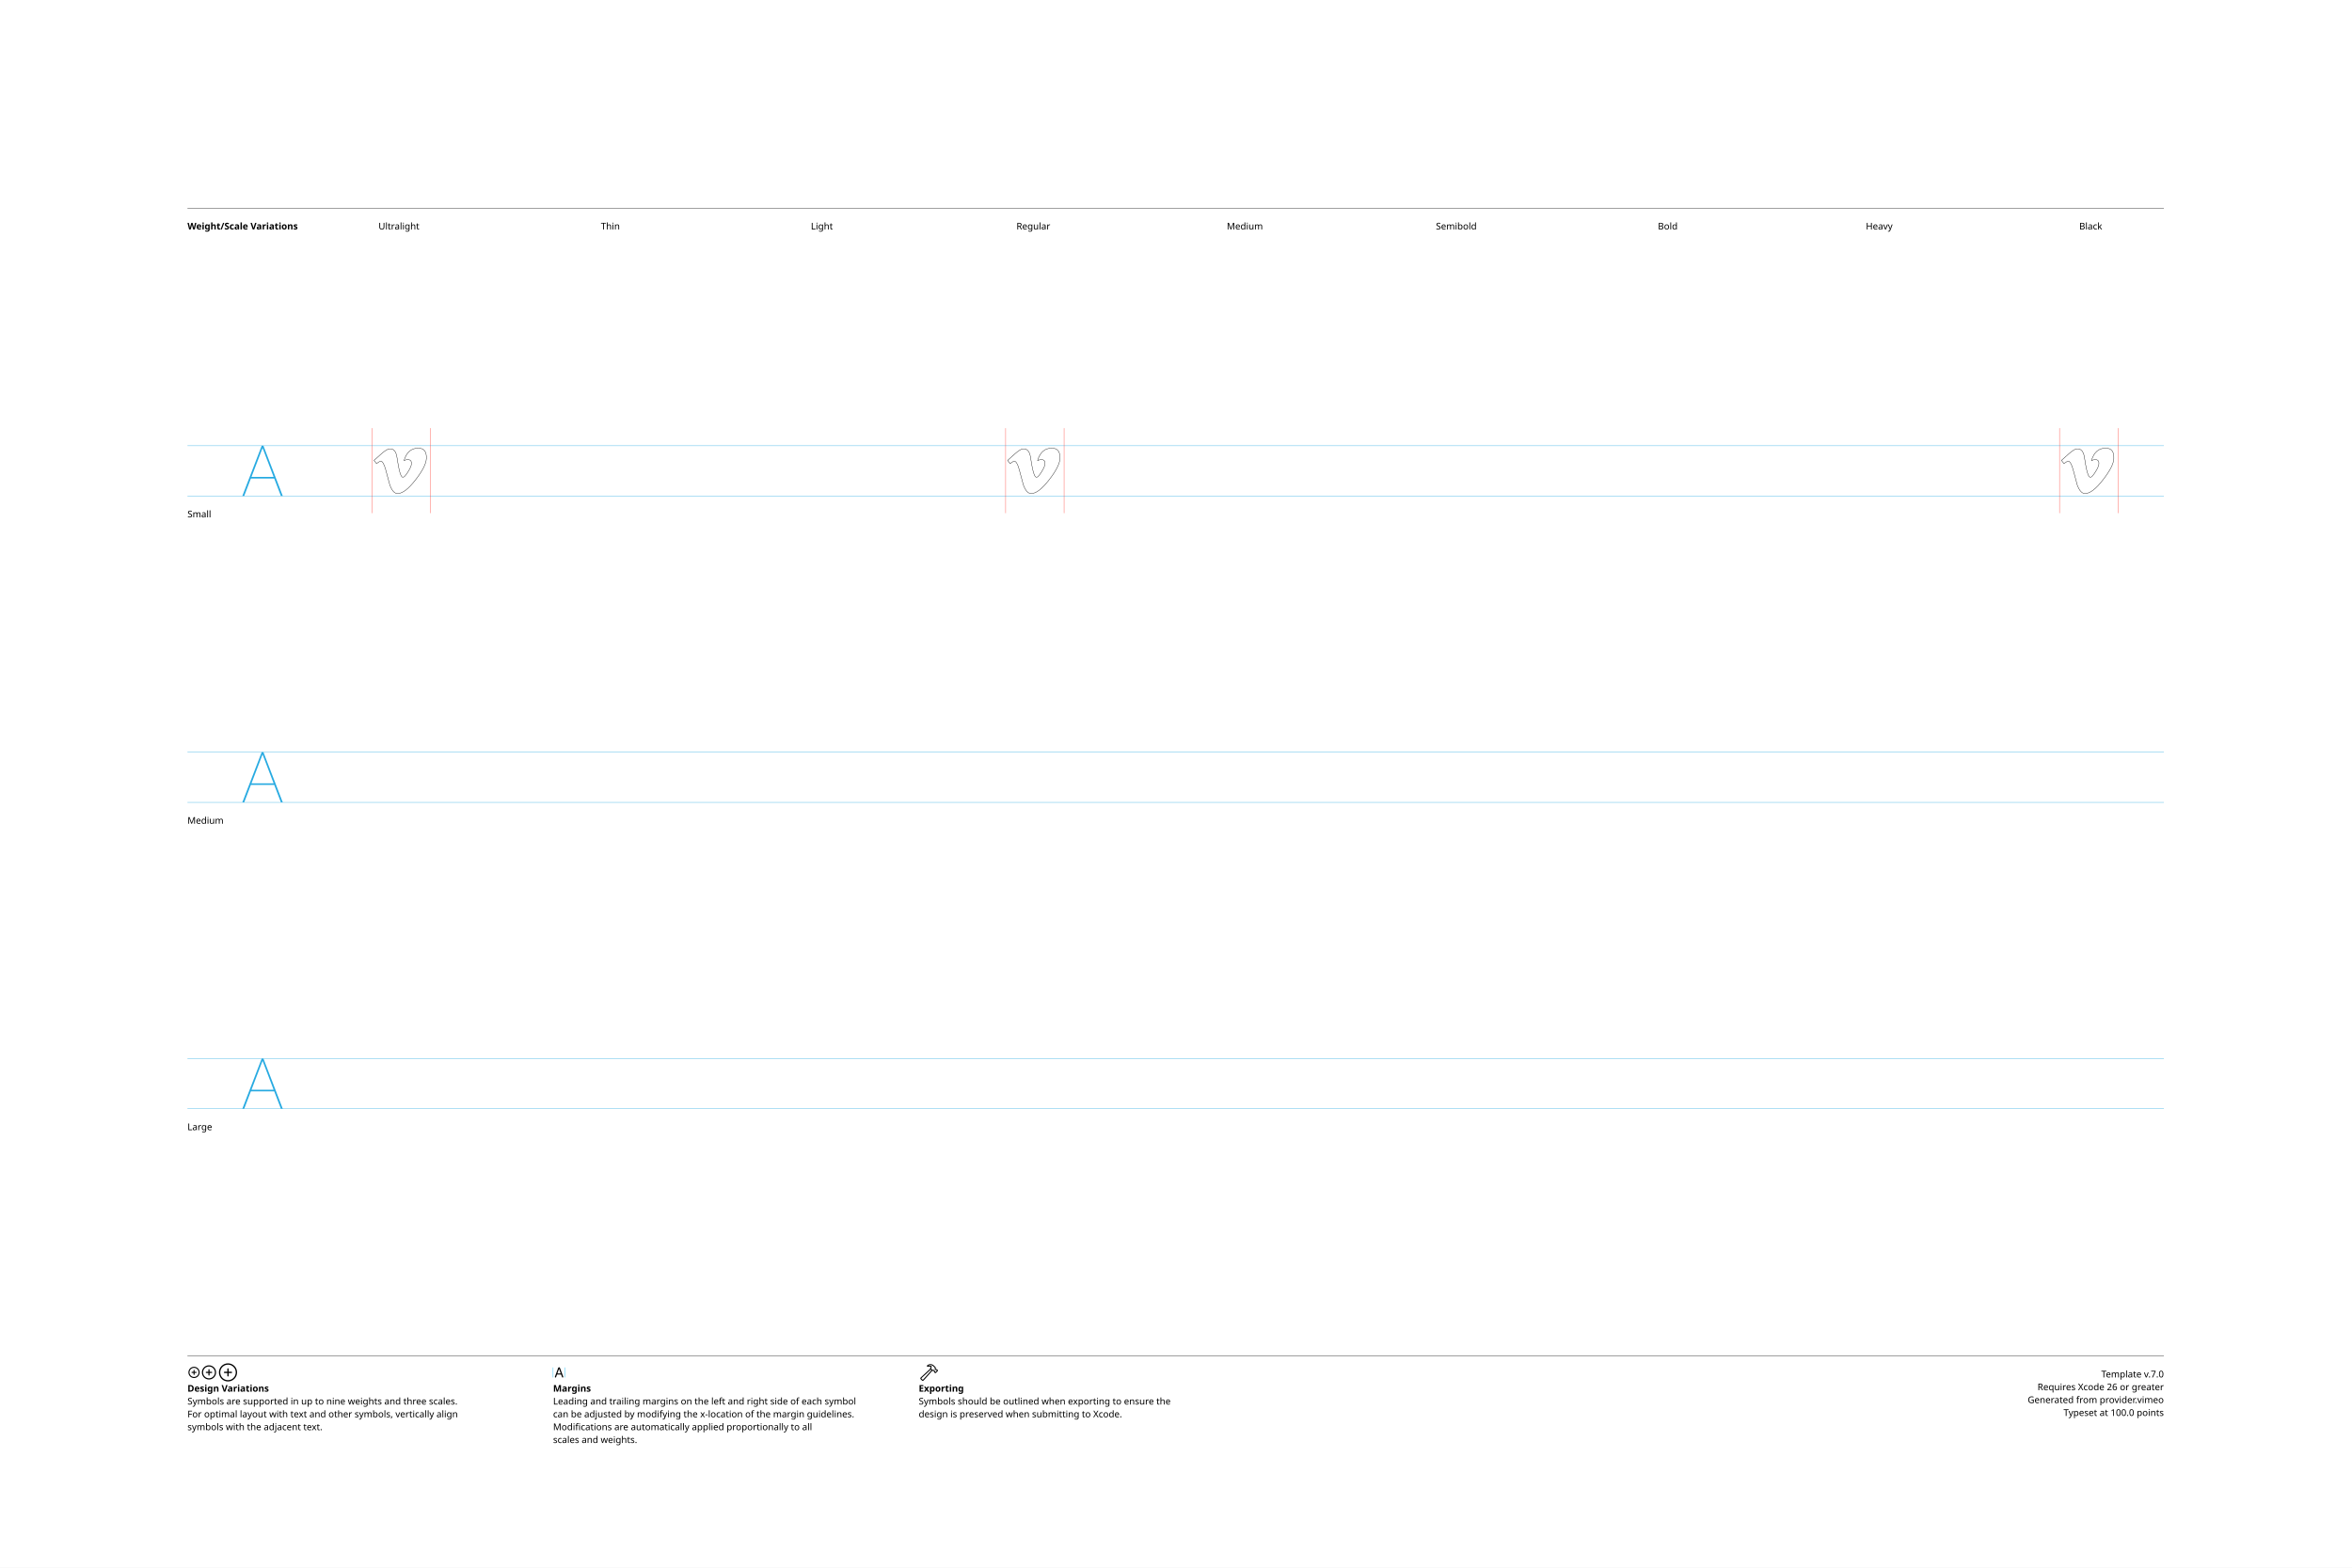
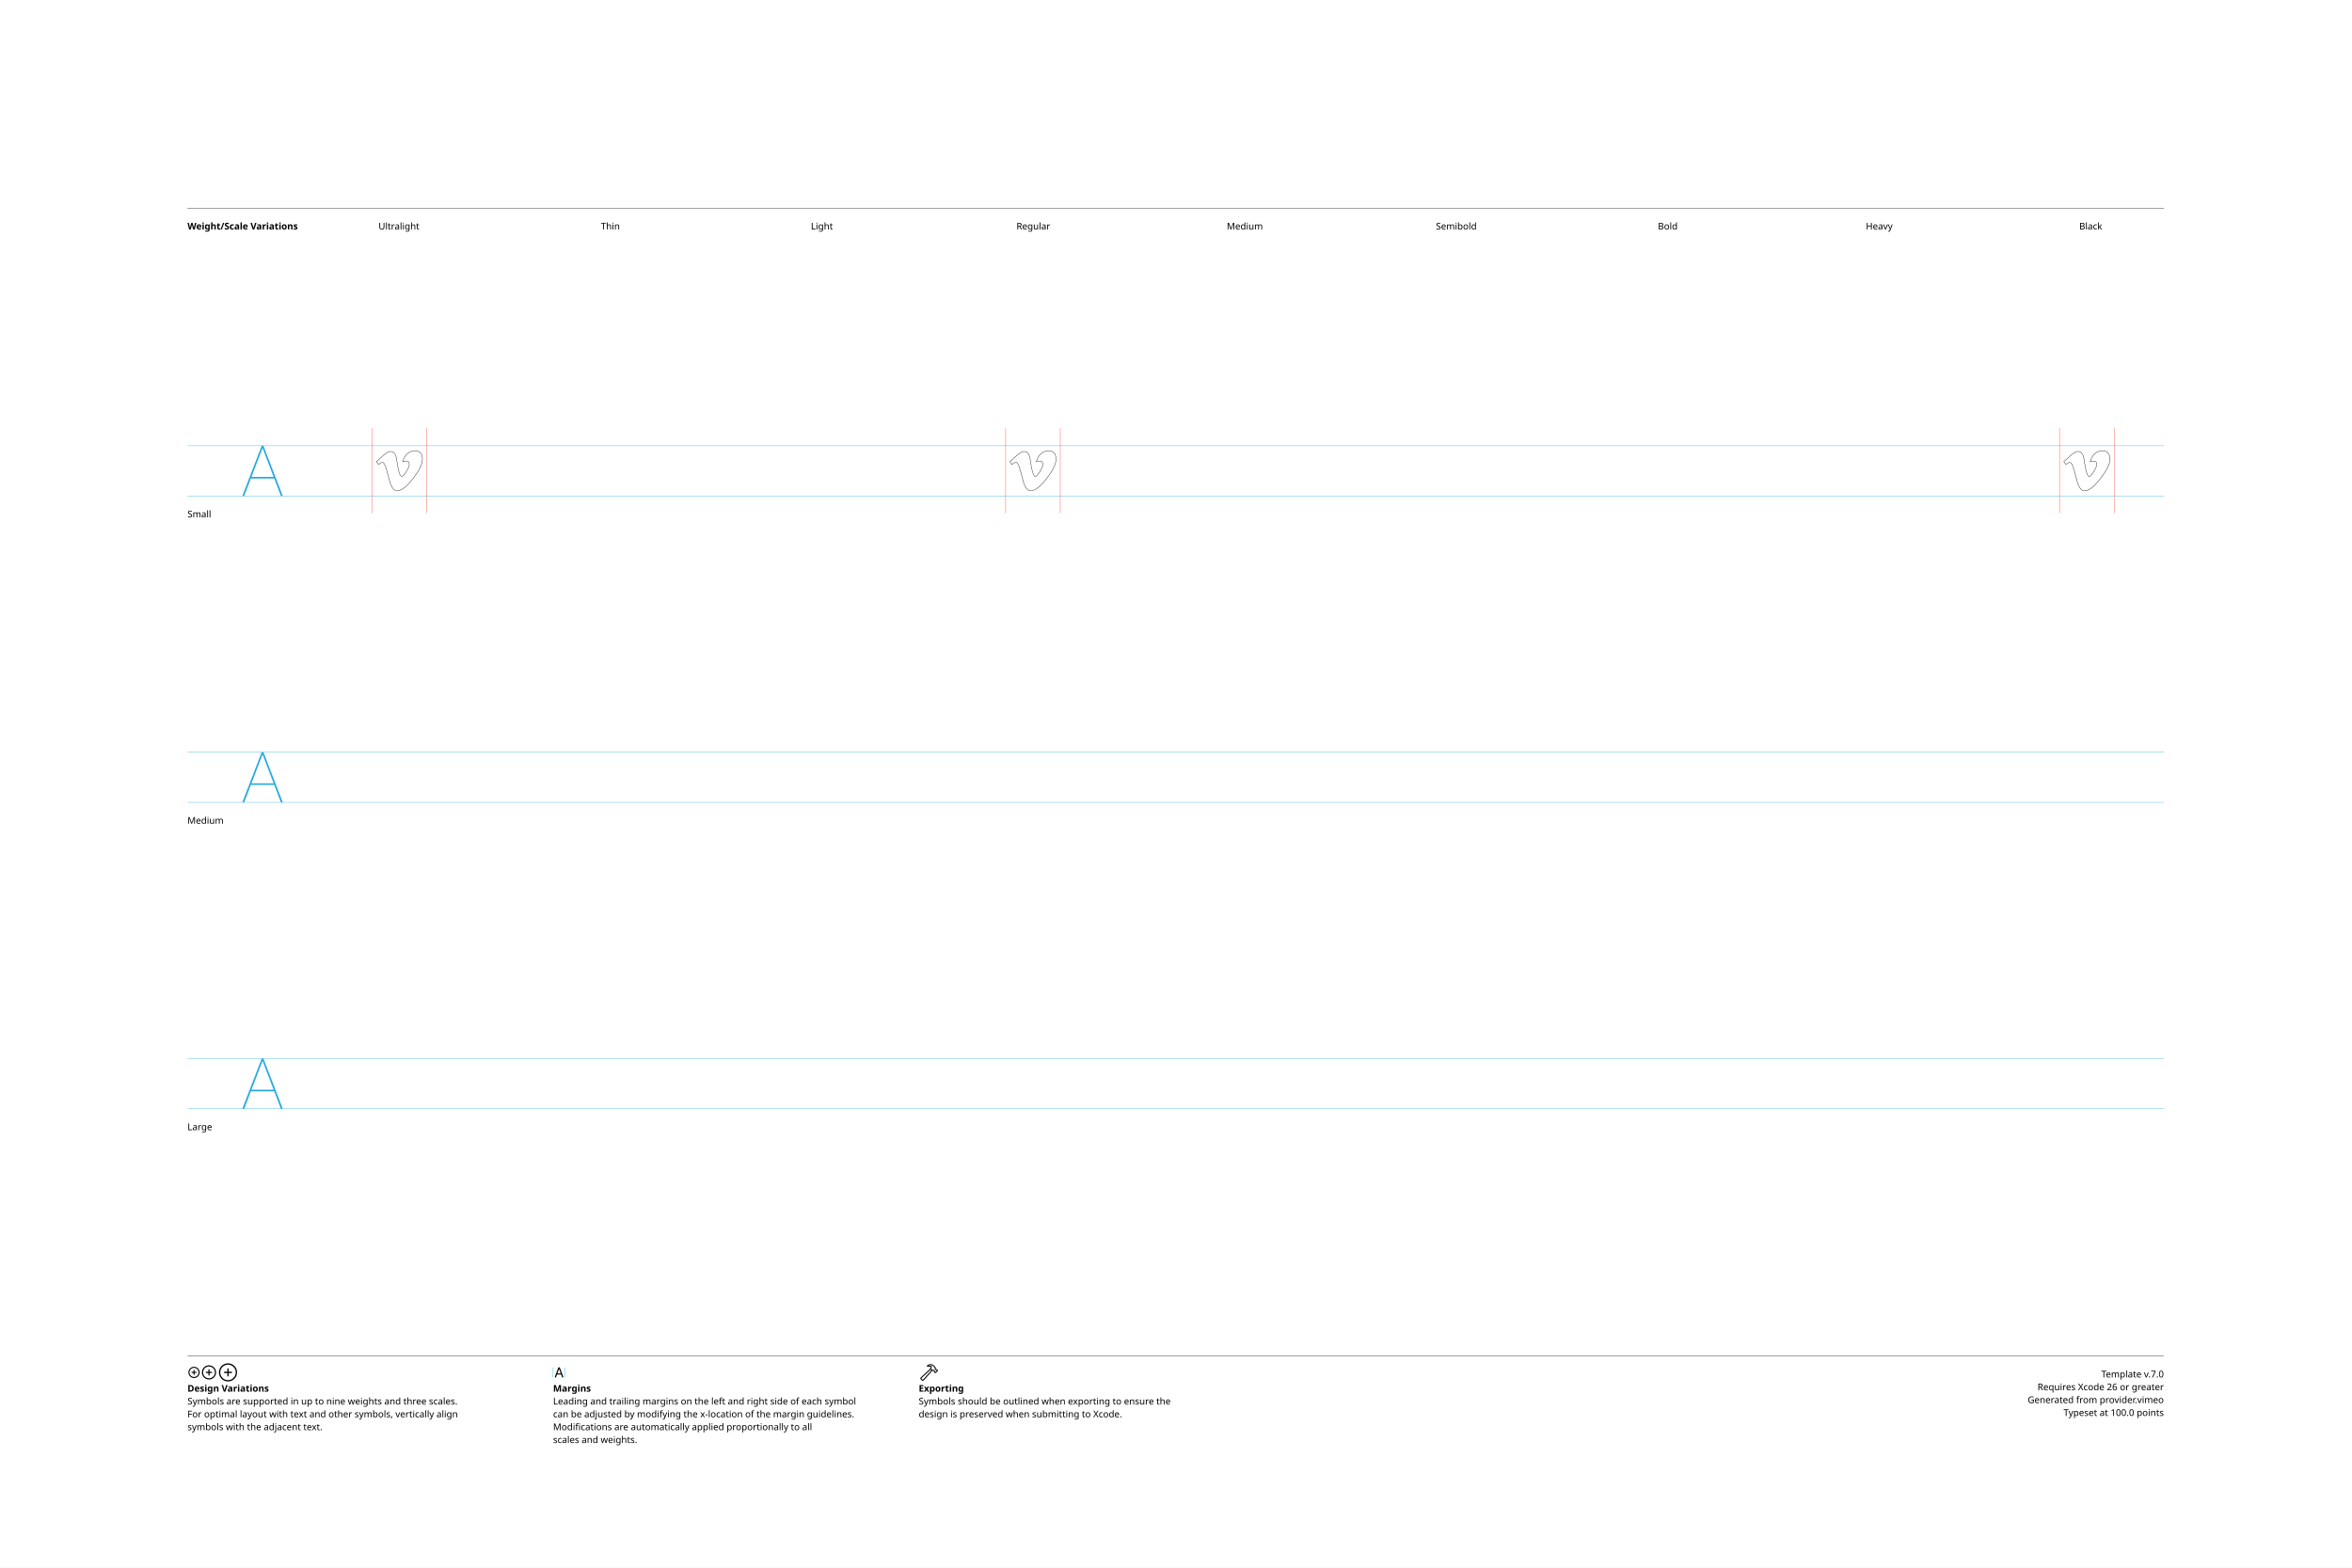
<svg xmlns="http://www.w3.org/2000/svg" version="1.1" viewBox="0 0 3300 2200">
  <style>.defaults {-sfsymbols-variable-value-mode:color;-sfsymbols-draw-reverses-motion-groups:false}

.monochrome-0 {-sfsymbols-motion-group:0}

.multicolor-0:tintColor {-sfsymbols-motion-group:0}

.hierarchical-0:primary {-sfsymbols-motion-group:0}

.SFSymbolsPreviewWireframe {fill:none;opacity:1.0;stroke:black;stroke-width:0.5}
</style>
  <g id="Notes">
    <rect height="2200" id="artboard" style="fill:white;opacity:1" width="3300" x="0" y="0" />
    <line style="fill:none;stroke:black;opacity:1;stroke-width:0.5;" x1="263" x2="3036" y1="292" y2="292" />
    <text style="stroke:none;fill:black;font-family:sans-serif;font-size:13;font-weight:bold;" transform="matrix(1 0 0 1 263 322)">Weight/Scale Variations</text>
    <text style="stroke:none;fill:black;font-family:sans-serif;font-size:13;text-anchor:middle;" transform="matrix(1 0 0 1 559.711 322)">Ultralight</text>
    <text style="stroke:none;fill:black;font-family:sans-serif;font-size:13;text-anchor:middle;" transform="matrix(1 0 0 1 856.422 322)">Thin</text>
    <text style="stroke:none;fill:black;font-family:sans-serif;font-size:13;text-anchor:middle;" transform="matrix(1 0 0 1 1153.13 322)">Light</text>
    <text style="stroke:none;fill:black;font-family:sans-serif;font-size:13;text-anchor:middle;" transform="matrix(1 0 0 1 1449.84 322)">Regular</text>
    <text style="stroke:none;fill:black;font-family:sans-serif;font-size:13;text-anchor:middle;" transform="matrix(1 0 0 1 1746.56 322)">Medium</text>
    <text style="stroke:none;fill:black;font-family:sans-serif;font-size:13;text-anchor:middle;" transform="matrix(1 0 0 1 2043.27 322)">Semibold</text>
    <text style="stroke:none;fill:black;font-family:sans-serif;font-size:13;text-anchor:middle;" transform="matrix(1 0 0 1 2339.98 322)">Bold</text>
    <text style="stroke:none;fill:black;font-family:sans-serif;font-size:13;text-anchor:middle;" transform="matrix(1 0 0 1 2636.69 322)">Heavy</text>
    <text style="stroke:none;fill:black;font-family:sans-serif;font-size:13;text-anchor:middle;" transform="matrix(1 0 0 1 2933.4 322)">Black</text>
    <line style="fill:none;stroke:black;opacity:1;stroke-width:0.5;" x1="263" x2="3036" y1="1903" y2="1903" />
    <g transform="matrix(0.2 0 0 0.2 263 1933)">
      <path d="m46.24 4.15c21.777 0 39.453-17.627 39.453-39.404s-17.676-39.404-39.453-39.404c-21.729 0-39.404 17.627-39.404 39.404s17.676 39.404 39.404 39.404Zm0-7.422c-17.676 0-31.934-14.307-31.934-31.982s14.258-31.982 31.934-31.982 31.982 14.307 31.982 31.982-14.307 31.982-31.982 31.982Zm3.613-17.773v-28.467c0-2.246-1.465-3.76-3.711-3.76-2.148 0-3.613 1.514-3.613 3.76v28.467c0 2.197 1.465 3.711 3.613 3.711 2.246 0 3.711-1.514 3.711-3.711Zm-17.822-10.596h28.418c2.197 0 3.711-1.465 3.711-3.613 0-2.197-1.514-3.711-3.711-3.711h-28.418c-2.246 0-3.76 1.514-3.76 3.711 0 2.148 1.514 3.613 3.76 3.613Z" />
    </g>
    <g transform="matrix(0.2 0 0 0.2 281.506 1933)">
      <path d="m58.545 14.551c27.49 0 49.805-22.314 49.805-49.805s-22.314-49.805-49.805-49.805-49.805 22.314-49.805 49.805 22.314 49.805 49.805 49.805Zm0-8.301c-22.949 0-41.504-18.555-41.504-41.504s18.555-41.504 41.504-41.504 41.504 18.555 41.504 41.504-18.555 41.504-41.504 41.504Zm4.053-23.096v-36.914c0-2.49-1.709-4.199-4.15-4.199-2.393 0-4.053 1.709-4.053 4.199v36.914c0 2.441 1.66 4.15 4.053 4.15 2.441 0 4.15-1.66 4.15-4.15Zm-22.559-14.404h36.963c2.441 0 4.15-1.611 4.15-4.004 0-2.441-1.709-4.15-4.15-4.15h-36.963c-2.49 0-4.15 1.709-4.15 4.15 0 2.393 1.66 4.004 4.15 4.004Z" />
    </g>
    <g transform="matrix(0.2 0 0 0.2 304.924 1933)">
      <path d="m74.853 28.32c35.107 0 63.623-28.467 63.623-63.574s-28.516-63.623-63.623-63.623-63.574 28.516-63.574 63.623 28.467 63.574 63.574 63.574Zm0-9.082c-30.127 0-54.492-24.365-54.492-54.492s24.365-54.492 54.492-54.492 54.492 24.365 54.492 54.492-24.365 54.492-54.492 54.492Zm4.443-30.322v-48.486c0-2.734-1.855-4.639-4.541-4.639-2.588 0-4.443 1.904-4.443 4.639v48.486c0 2.686 1.855 4.59 4.443 4.59 2.686 0 4.541-1.855 4.541-4.59Zm-28.711-19.775h48.486c2.686 0 4.59-1.807 4.59-4.395 0-2.734-1.855-4.59-4.59-4.59h-48.486c-2.734 0-4.59 1.855-4.59 4.59 0 2.588 1.855 4.395 4.59 4.395Z" />
    </g>
    <text style="stroke:none;fill:black;font-family:sans-serif;font-size:13;font-weight:bold;" transform="matrix(1 0 0 1 263 1953)">Design Variations</text>
    <text style="stroke:none;fill:black;font-family:sans-serif;font-size:13;" transform="matrix(1 0 0 1 263 1971)">Symbols are supported in up to nine weights and three scales.</text>
    <text style="stroke:none;fill:black;font-family:sans-serif;font-size:13;" transform="matrix(1 0 0 1 263 1989)">For optimal layout with text and other symbols, vertically align</text>
    <text style="stroke:none;fill:black;font-family:sans-serif;font-size:13;" transform="matrix(1 0 0 1 263 2007)">symbols with the adjacent text.</text>
    <line style="fill:none;stroke:#00AEEF;stroke-width:0.5;opacity:1.0;" x1="776" x2="776" y1="1919" y2="1933" />
    <g transform="matrix(0.2 0 0 0.2 776 1933)">
      <path d="m16.553 0.781c2.588 0 3.857-0.977 4.785-3.711l20.557-57.52h0.244l20.605 57.52c0.928 2.734 2.197 3.711 4.736 3.711 2.588 0 4.248-1.562 4.248-4.004 0-0.83-0.146-1.611-0.537-2.637l-22.9-60.986c-1.123-2.979-3.125-4.492-6.25-4.492-3.027 0-5.078 1.465-6.152 4.443l-22.9 61.084c-0.391 1.025-0.537 1.807-0.537 2.637 0 2.441 1.562 3.955 4.102 3.955Zm10.205-20.947h30.664c2.002 0 3.662-1.66 3.662-3.662 0-2.051-1.66-3.662-3.662-3.662h-30.664c-2.002 0-3.662 1.611-3.662 3.662 0 2.002 1.66 3.662 3.662 3.662Z" />
    </g>
    <line style="fill:none;stroke:#00AEEF;stroke-width:0.5;opacity:1.0;" x1="792.836" x2="792.836" y1="1919" y2="1933" />
    <text style="stroke:none;fill:black;font-family:sans-serif;font-size:13;font-weight:bold;" transform="matrix(1 0 0 1 776 1953)">Margins</text>
    <text style="stroke:none;fill:black;font-family:sans-serif;font-size:13;" transform="matrix(1 0 0 1 776 1971)">Leading and trailing margins on the left and right side of each symbol</text>
    <text style="stroke:none;fill:black;font-family:sans-serif;font-size:13;" transform="matrix(1 0 0 1 776 1989)">can be adjusted by modifying the x-location of the margin guidelines.</text>
    <text style="stroke:none;fill:black;font-family:sans-serif;font-size:13;" transform="matrix(1 0 0 1 776 2007)">Modifications are automatically applied proportionally to all</text>
    <text style="stroke:none;fill:black;font-family:sans-serif;font-size:13;" transform="matrix(1 0 0 1 776 2025)">scales and weights.</text>
    <g transform="matrix(0.2 0 0 0.2 1289 1933)">
      <path d="m14.209 13.135 7.861 7.861c4.297 4.395 9.326 4.102 13.867-1.025l60.693-68.213-4.883-4.883-60.254 67.676c-1.807 1.953-3.467 2.441-5.811 0.098l-5.176-5.127c-2.295-2.295-1.807-3.955 0.195-5.811l67.481-62.158-4.883-4.834-68.066 62.598c-4.98 4.59-5.322 9.473-1.025 13.818Zm44.873-97.461c-2.051 2.002-2.246 4.883-1.074 6.787 1.123 1.807 3.467 3.027 6.592 2.246 5.859-1.66 12.598-2.393 18.896 0.928l-2.686 7.129c-1.611 4.004-0.732 6.885 1.709 9.424l10.254 10.303c2.344 2.393 4.541 2.441 7.08 1.953l4.443-0.732 2.588 2.539-0.195 2.246c-0.098 2.295 0.537 4.297 2.783 6.494l3.369 3.32c2.295 2.295 5.518 2.49 7.812 0.195l12.988-13.037c2.295-2.344 2.148-5.371-0.195-7.666l-3.418-3.418c-2.197-2.197-4.053-3.027-6.348-2.881l-2.344 0.244-2.441-2.441 1.025-4.688c0.635-2.734-0.244-4.98-2.881-7.617l-11.279-11.182c-12.94-12.842-35.596-11.035-46.68-0.146Zm7.08 2.051c8.789-6.396 25.977-5.664 33.691 1.953l12.305 12.207c1.025 1.025 1.221 1.807 0.928 3.32l-1.465 6.641 6.738 6.689 4.395-0.244c1.123-0.049 1.514 0.049 2.344 0.879l2.539 2.49-10.84 10.84-2.49-2.49c-0.83-0.879-0.977-1.221-0.928-2.393l0.293-4.346-6.689-6.738-6.836 1.172c-1.416 0.293-2.051 0.195-3.174-0.879l-8.936-8.887c-1.074-1.025-1.172-1.709-0.488-3.369l4.59-11.475c-6.104-6.348-17.041-7.52-25.586-4.59-0.684 0.244-0.928-0.391-0.391-0.781Z" />
    </g>
    <text style="stroke:none;fill:black;font-family:sans-serif;font-size:13;font-weight:bold;" transform="matrix(1 0 0 1 1289 1953)">Exporting</text>
    <text style="stroke:none;fill:black;font-family:sans-serif;font-size:13;" transform="matrix(1 0 0 1 1289 1971)">Symbols should be outlined when exporting to ensure the</text>
    <text style="stroke:none;fill:black;font-family:sans-serif;font-size:13;" transform="matrix(1 0 0 1 1289 1989)">design is preserved when submitting to Xcode.</text>
    <text id="template-version" style="stroke:none;fill:black;font-family:sans-serif;font-size:13;text-anchor:end;" transform="matrix(1 0 0 1 3036 1933)">Template v.7.0</text>
    <text style="stroke:none;fill:black;font-family:sans-serif;font-size:13;text-anchor:end;" transform="matrix(1 0 0 1 3036 1951)">Requires Xcode 26 or greater</text>
    <text id="descriptive-name" style="stroke:none;fill:black;font-family:sans-serif;font-size:13;text-anchor:end;" transform="matrix(1 0 0 1 3036 1969)">Generated from provider.vimeo</text>
    <text style="stroke:none;fill:black;font-family:sans-serif;font-size:13;text-anchor:end;" transform="matrix(1 0 0 1 3036 1987)">Typeset at 100.0 points</text>
    <text style="stroke:none;fill:black;font-family:sans-serif;font-size:13;" transform="matrix(1 0 0 1 263 726)">Small</text>
    <text style="stroke:none;fill:black;font-family:sans-serif;font-size:13;" transform="matrix(1 0 0 1 263 1156)">Medium</text>
    <text style="stroke:none;fill:black;font-family:sans-serif;font-size:13;" transform="matrix(1 0 0 1 263 1586)">Large</text>
  </g>
  <g id="Guides">
    <g id="H-reference" style="fill:#27AAE1;stroke:none;" transform="matrix(1 0 0 1 339 696)">
      <path d="M0.994 0L3.638 0L29.328-67.132L30.03-67.132L30.03-70.459L28.123-70.459ZM11.688-24.48L46.981-24.48L46.231-26.729L12.438-26.729ZM55.12 0L57.764 0L30.638-70.459L29.433-70.459L29.433-67.132Z" />
    </g>
    <line id="Baseline-S" style="fill:none;stroke:#27AAE1;opacity:1;stroke-width:0.5;" x1="263" x2="3036" y1="696" y2="696" />
    <line id="Capline-S" style="fill:none;stroke:#27AAE1;opacity:1;stroke-width:0.5;" x1="263" x2="3036" y1="625.541" y2="625.541" />
    <g id="H-reference" style="fill:#27AAE1;stroke:none;" transform="matrix(1 0 0 1 339 1126)">
      <path d="M0.994 0L3.638 0L29.328-67.132L30.03-67.132L30.03-70.459L28.123-70.459ZM11.688-24.48L46.981-24.48L46.231-26.729L12.438-26.729ZM55.12 0L57.764 0L30.638-70.459L29.433-70.459L29.433-67.132Z" />
    </g>
    <line id="Baseline-M" style="fill:none;stroke:#27AAE1;opacity:1;stroke-width:0.5;" x1="263" x2="3036" y1="1126" y2="1126" />
    <line id="Capline-M" style="fill:none;stroke:#27AAE1;opacity:1;stroke-width:0.5;" x1="263" x2="3036" y1="1055.54" y2="1055.54" />
    <g id="H-reference" style="fill:#27AAE1;stroke:none;" transform="matrix(1 0 0 1 339 1556)">
      <path d="M0.994 0L3.638 0L29.328-67.132L30.03-67.132L30.03-70.459L28.123-70.459ZM11.688-24.48L46.981-24.48L46.231-26.729L12.438-26.729ZM55.12 0L57.764 0L30.638-70.459L29.433-70.459L29.433-67.132Z" />
    </g>
    <line id="Baseline-L" style="fill:none;stroke:#27AAE1;opacity:1;stroke-width:0.5;" x1="263" x2="3036" y1="1556" y2="1556" />
    <line id="Capline-L" style="fill:none;stroke:#27AAE1;opacity:1;stroke-width:0.5;" x1="263" x2="3036" y1="1485.54" y2="1485.54" />
    <line id="left-margin-Ultralight-S" style="fill:none;stroke:#FF3B30;stroke-width:0.5;opacity:1.0;" x1="522.047" x2="522.047" y1="600.785" y2="720.121" />
-     <line id="right-margin-Ultralight-S" style="fill:none;stroke:#FF3B30;stroke-width:0.5;opacity:1.0;" x1="604.047" x2="604.047" y1="600.785" y2="720.121" />
+     <line id="right-margin-Ultralight-S" style="fill:none;stroke:#FF3B30;stroke-width:0.5;opacity:1.0;" x1="598.691" x2="598.691" y1="600.785" y2="720.121" />
    <line id="left-margin-Regular-S" style="fill:none;stroke:#FF3B30;stroke-width:0.5;opacity:1.0;" x1="1410.980" x2="1410.980" y1="600.785" y2="720.121" />
-     <line id="right-margin-Regular-S" style="fill:none;stroke:#FF3B30;stroke-width:0.5;opacity:1.0;" x1="1492.980" x2="1492.980" y1="600.785" y2="720.121" />
+     <line id="right-margin-Regular-S" style="fill:none;stroke:#FF3B30;stroke-width:0.5;opacity:1.0;" x1="1487.624" x2="1487.624" y1="600.785" y2="720.121" />
    <line id="left-margin-Black-S" style="fill:none;stroke:#FF3B30;stroke-width:0.5;opacity:1.0;" x1="2889.630" x2="2889.630" y1="600.785" y2="720.121" />
-     <line id="right-margin-Black-S" style="fill:none;stroke:#FF3B30;stroke-width:0.5;opacity:1.0;" x1="2971.630" x2="2971.630" y1="600.785" y2="720.121" />
+     <line id="right-margin-Black-S" style="fill:none;stroke:#FF3B30;stroke-width:0.5;opacity:1.0;" x1="2966.274" x2="2966.274" y1="600.785" y2="720.121" />
  </g>
  <g id="Symbols">
    <g id="Ultralight-S" transform="matrix(1 0 0 1 522.047 696)">
-       <path class="monochrome-0 multicolor-0:tintColor hierarchical-0:primary SFSymbolsPreviewWireframe" d="M 76.178 -52.328 c -0.322 7.16 -5.326 16.975 -14.988 29.427 -10.008 13.007 -18.454 19.508 -25.387 19.508 -4.315 0 -7.895 -3.963 -10.881 -11.886 l -5.874 -21.786 c -2.202 -7.913 -4.557 -11.876 -7.08 -11.876 -0.548 0 -2.468 1.158 -5.76 3.467 l -3.458 -4.462 a 964.871 964.871 0 0 0 10.722 -9.579 c 4.836 -4.189 8.468 -6.385 10.884 -6.612 5.718 -0.551 9.236 3.369 10.556 11.754 1.424 9.043 2.416 14.666 2.974 16.865 1.65 7.503 3.463 11.252 5.439 11.252 1.537 0 3.846 -2.438 6.937 -7.304 3.075 -4.866 4.716 -8.566 4.937 -11.111 0.441 -4.199 -1.21 -6.312 -4.943 -6.312 -1.758 0 -3.574 0.37 -5.442 1.197 3.632 -11.845 10.517 -17.63 20.708 -17.263 7.573 0.184 11.111 5.096 10.697 14.691 z" />
+       <path class="monochrome-0 multicolor-0:tintColor hierarchical-0:primary SFSymbolsPreviewWireframe" d="M70.58 -50.268C70.298 -43.97 65.896 -35.338 57.398 -24.387C48.596 -12.947 41.168 -7.23 35.07 -7.23C31.275 -7.23 28.126 -10.715 25.5 -17.683L20.334 -36.844C18.398 -43.804 16.327 -47.289 14.107 -47.289C13.625 -47.289 11.936 -46.271 9.041 -44.24L6 -48.164C9.164 -50.949 12.308 -53.758 15.43 -56.589C19.683 -60.274 22.877 -62.205 25.002 -62.405C25.312 -62.434 25.615 -62.449 25.91 -62.449C30.405 -62.449 33.197 -58.987 34.287 -52.067C35.539 -44.113 36.412 -39.168 36.902 -37.234C38.353 -30.635 39.948 -27.338 41.685 -27.338C43.037 -27.338 45.068 -29.482 47.786 -33.762C50.49 -38.042 51.934 -41.296 52.128 -43.534C52.169 -43.924 52.189 -44.293 52.189 -44.641C52.189 -47.598 50.718 -49.086 47.781 -49.086C46.235 -49.086 44.637 -48.76 42.994 -48.032C46.094 -58.139 51.885 -63.23 60.412 -63.23C60.674 -63.23 60.94 -63.225 61.207 -63.215C67.52 -63.062 70.644 -59.174 70.644 -51.585C70.644 -51.166 70.634 -50.736 70.615 -50.295L70.58 -50.268Z" />
    </g>
    <g id="Regular-S" transform="matrix(1 0 0 1 1410.98 696)">
-       <path class="monochrome-0 multicolor-0:tintColor hierarchical-0:primary SFSymbolsPreviewWireframe" d="M 76.178 -52.328 c -0.322 7.16 -5.326 16.975 -14.988 29.427 -10.008 13.007 -18.454 19.508 -25.387 19.508 -4.315 0 -7.895 -3.963 -10.881 -11.886 l -5.874 -21.786 c -2.202 -7.913 -4.557 -11.876 -7.08 -11.876 -0.548 0 -2.468 1.158 -5.76 3.467 l -3.458 -4.462 a 964.871 964.871 0 0 0 10.722 -9.579 c 4.836 -4.189 8.468 -6.385 10.884 -6.612 5.718 -0.551 9.236 3.369 10.556 11.754 1.424 9.043 2.416 14.666 2.974 16.865 1.65 7.503 3.463 11.252 5.439 11.252 1.537 0 3.846 -2.438 6.937 -7.304 3.075 -4.866 4.716 -8.566 4.937 -11.111 0.441 -4.199 -1.21 -6.312 -4.943 -6.312 -1.758 0 -3.574 0.37 -5.442 1.197 3.632 -11.845 10.517 -17.63 20.708 -17.263 7.573 0.184 11.111 5.096 10.697 14.691 z" />
+       <path class="monochrome-0 multicolor-0:tintColor hierarchical-0:primary SFSymbolsPreviewWireframe" d="M70.58 -50.268C70.298 -43.97 65.896 -35.338 57.398 -24.387C48.596 -12.947 41.168 -7.23 35.07 -7.23C31.275 -7.23 28.126 -10.715 25.5 -17.683L20.334 -36.844C18.398 -43.804 16.327 -47.289 14.107 -47.289C13.625 -47.289 11.936 -46.271 9.041 -44.24L6 -48.164C9.164 -50.949 12.308 -53.758 15.43 -56.589C19.683 -60.274 22.877 -62.205 25.002 -62.405C25.312 -62.434 25.615 -62.449 25.91 -62.449C30.405 -62.449 33.197 -58.987 34.287 -52.067C35.539 -44.113 36.412 -39.168 36.902 -37.234C38.353 -30.635 39.948 -27.338 41.685 -27.338C43.037 -27.338 45.068 -29.482 47.786 -33.762C50.49 -38.042 51.934 -41.296 52.128 -43.534C52.169 -43.924 52.189 -44.293 52.189 -44.641C52.189 -47.598 50.718 -49.086 47.781 -49.086C46.235 -49.086 44.637 -48.76 42.994 -48.032C46.094 -58.139 51.885 -63.23 60.412 -63.23C60.674 -63.23 60.94 -63.225 61.207 -63.215C67.52 -63.062 70.644 -59.174 70.644 -51.585C70.644 -51.166 70.634 -50.736 70.615 -50.295L70.58 -50.268Z" />
    </g>
    <g id="Black-S" transform="matrix(1 0 0 1 2889.63 696)">
-       <path class="monochrome-0 multicolor-0:tintColor hierarchical-0:primary SFSymbolsPreviewWireframe" d="M 76.178 -52.328 c -0.322 7.16 -5.326 16.975 -14.988 29.427 -10.008 13.007 -18.454 19.508 -25.387 19.508 -4.315 0 -7.895 -3.963 -10.881 -11.886 l -5.874 -21.786 c -2.202 -7.913 -4.557 -11.876 -7.08 -11.876 -0.548 0 -2.468 1.158 -5.76 3.467 l -3.458 -4.462 a 964.871 964.871 0 0 0 10.722 -9.579 c 4.836 -4.189 8.468 -6.385 10.884 -6.612 5.718 -0.551 9.236 3.369 10.556 11.754 1.424 9.043 2.416 14.666 2.974 16.865 1.65 7.503 3.463 11.252 5.439 11.252 1.537 0 3.846 -2.438 6.937 -7.304 3.075 -4.866 4.716 -8.566 4.937 -11.111 0.441 -4.199 -1.21 -6.312 -4.943 -6.312 -1.758 0 -3.574 0.37 -5.442 1.197 3.632 -11.845 10.517 -17.63 20.708 -17.263 7.573 0.184 11.111 5.096 10.697 14.691 z" />
+       <path class="monochrome-0 multicolor-0:tintColor hierarchical-0:primary SFSymbolsPreviewWireframe" d="M70.58 -50.268C70.298 -43.97 65.896 -35.338 57.398 -24.387C48.596 -12.947 41.168 -7.23 35.07 -7.23C31.275 -7.23 28.126 -10.715 25.5 -17.683L20.334 -36.844C18.398 -43.804 16.327 -47.289 14.107 -47.289C13.625 -47.289 11.936 -46.271 9.041 -44.24L6 -48.164C9.164 -50.949 12.308 -53.758 15.43 -56.589C19.683 -60.274 22.877 -62.205 25.002 -62.405C25.312 -62.434 25.615 -62.449 25.91 -62.449C30.405 -62.449 33.197 -58.987 34.287 -52.067C35.539 -44.113 36.412 -39.168 36.902 -37.234C38.353 -30.635 39.948 -27.338 41.685 -27.338C43.037 -27.338 45.068 -29.482 47.786 -33.762C50.49 -38.042 51.934 -41.296 52.128 -43.534C52.169 -43.924 52.189 -44.293 52.189 -44.641C52.189 -47.598 50.718 -49.086 47.781 -49.086C46.235 -49.086 44.637 -48.76 42.994 -48.032C46.094 -58.139 51.885 -63.23 60.412 -63.23C60.674 -63.23 60.94 -63.225 61.207 -63.215C67.52 -63.062 70.644 -59.174 70.644 -51.585C70.644 -51.166 70.634 -50.736 70.615 -50.295L70.58 -50.268Z" />
    </g>
  </g>
</svg>
